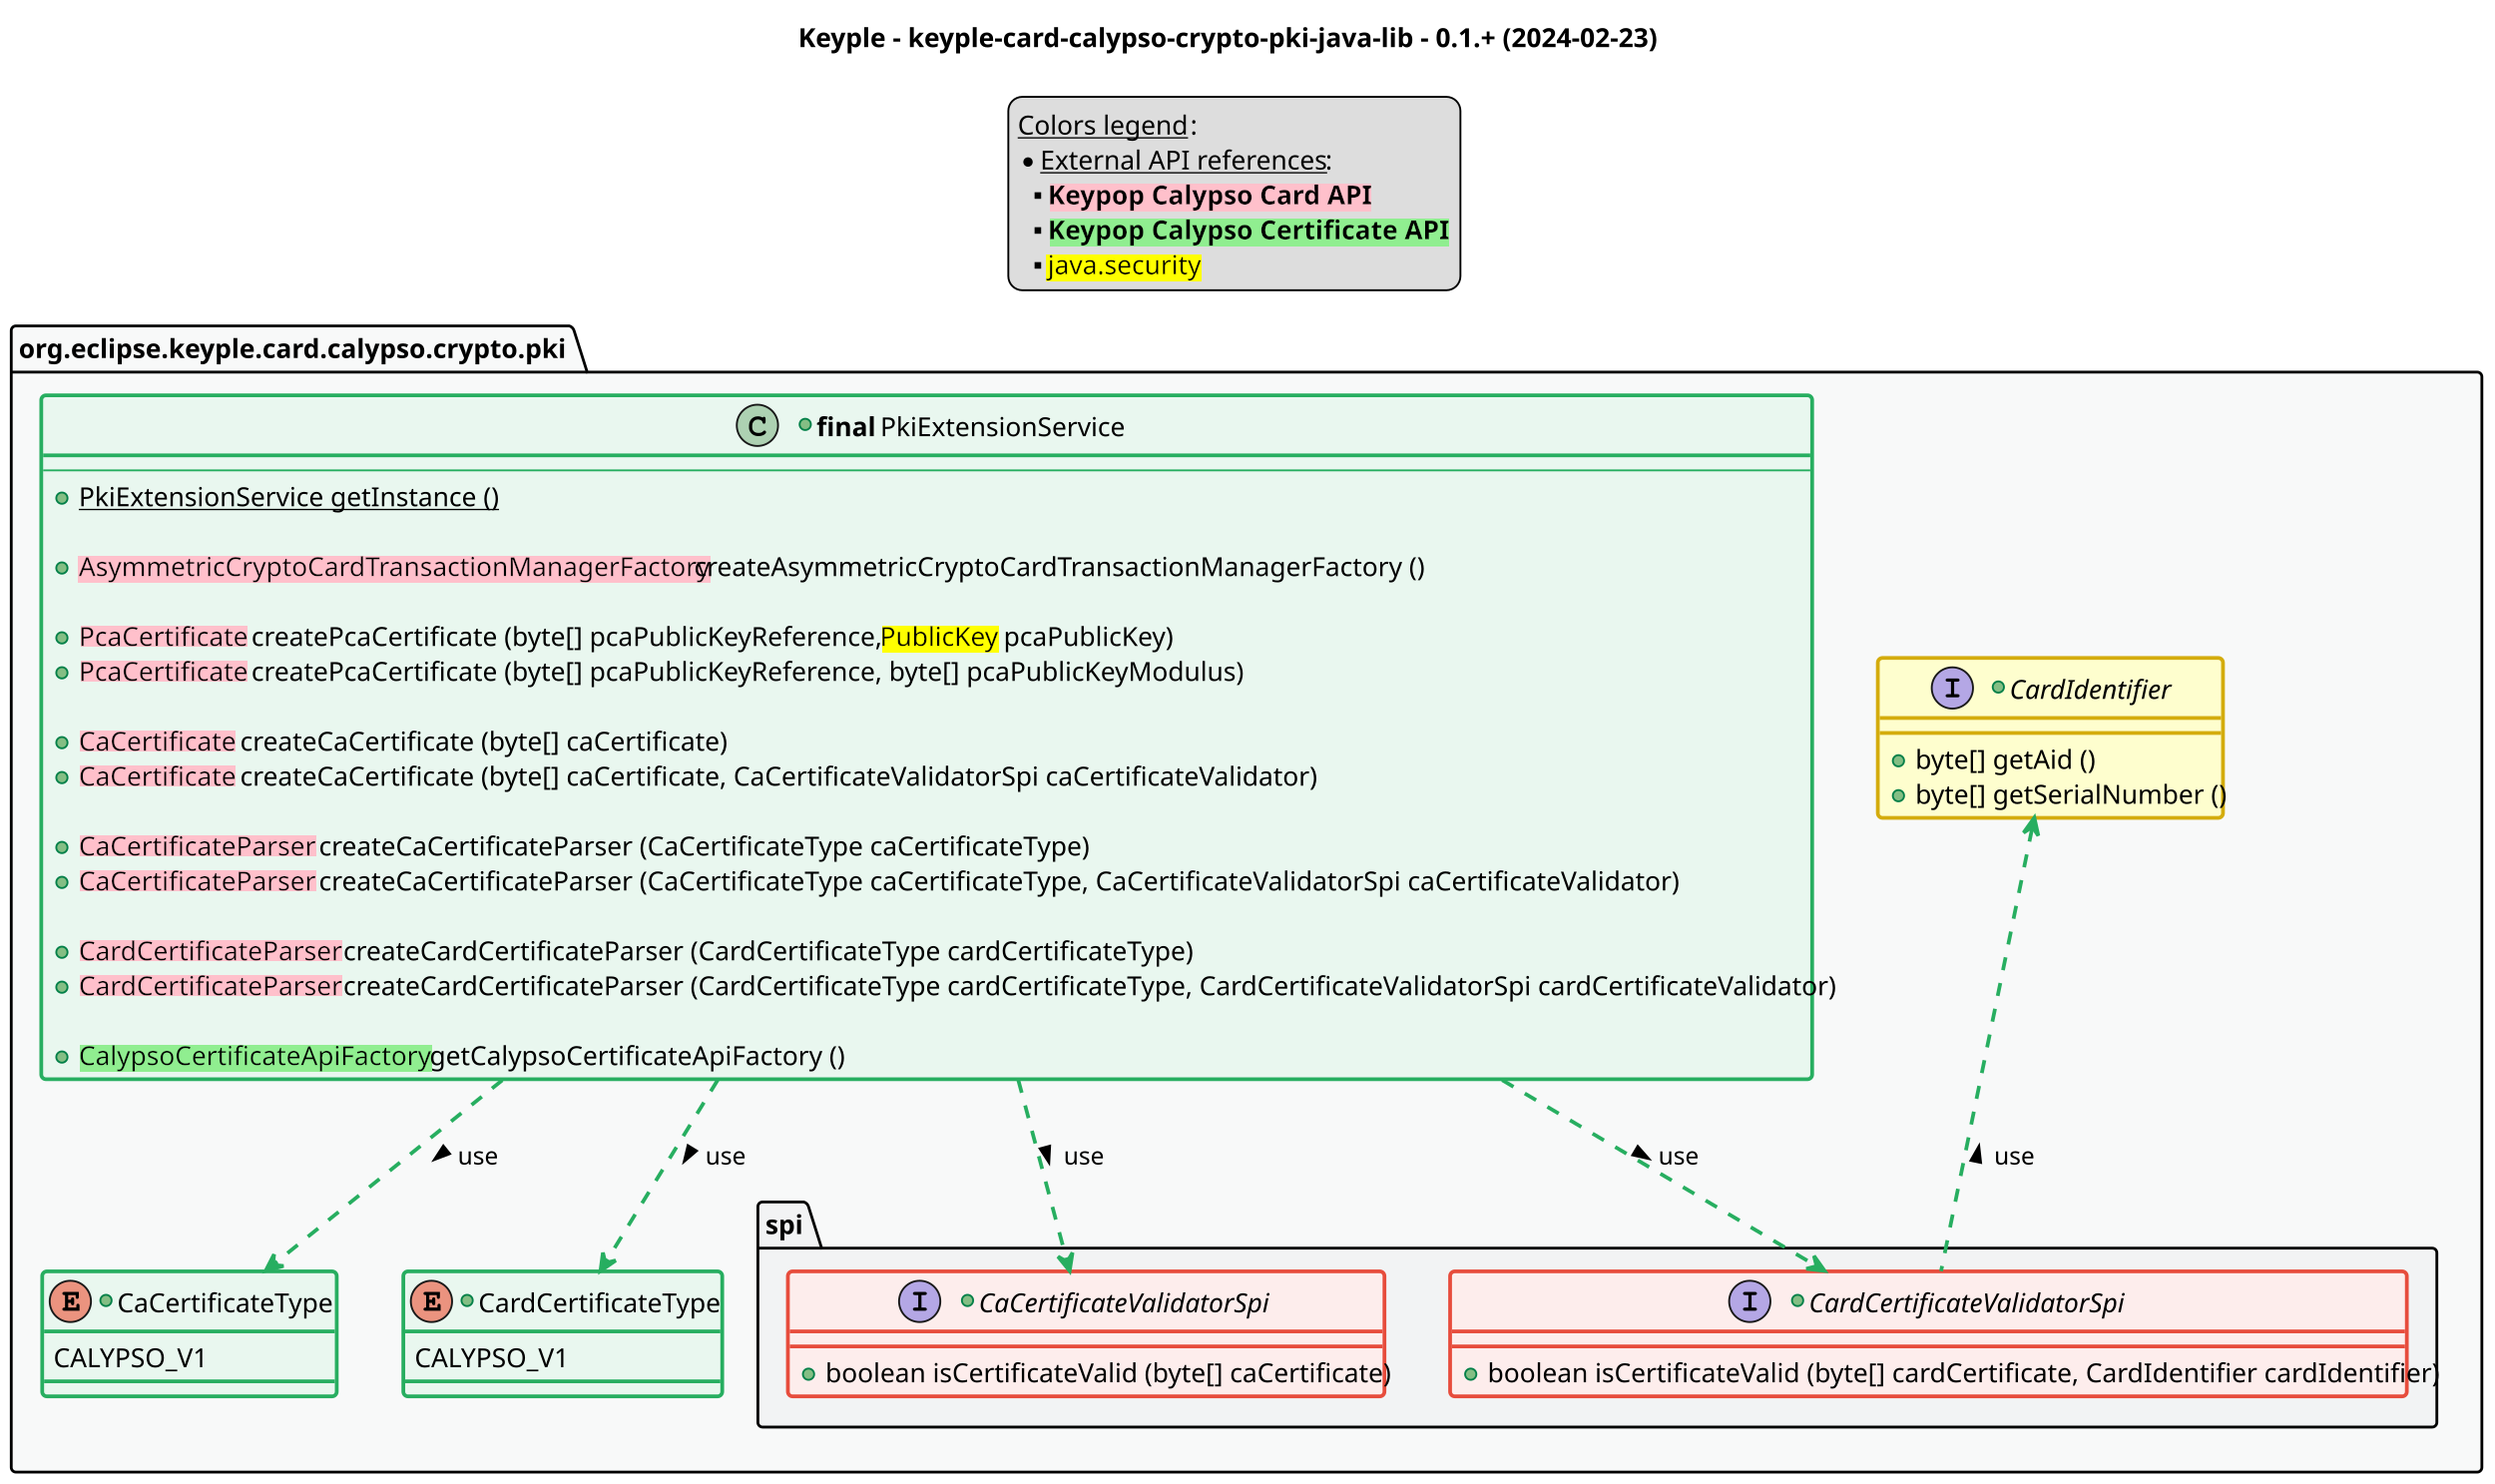
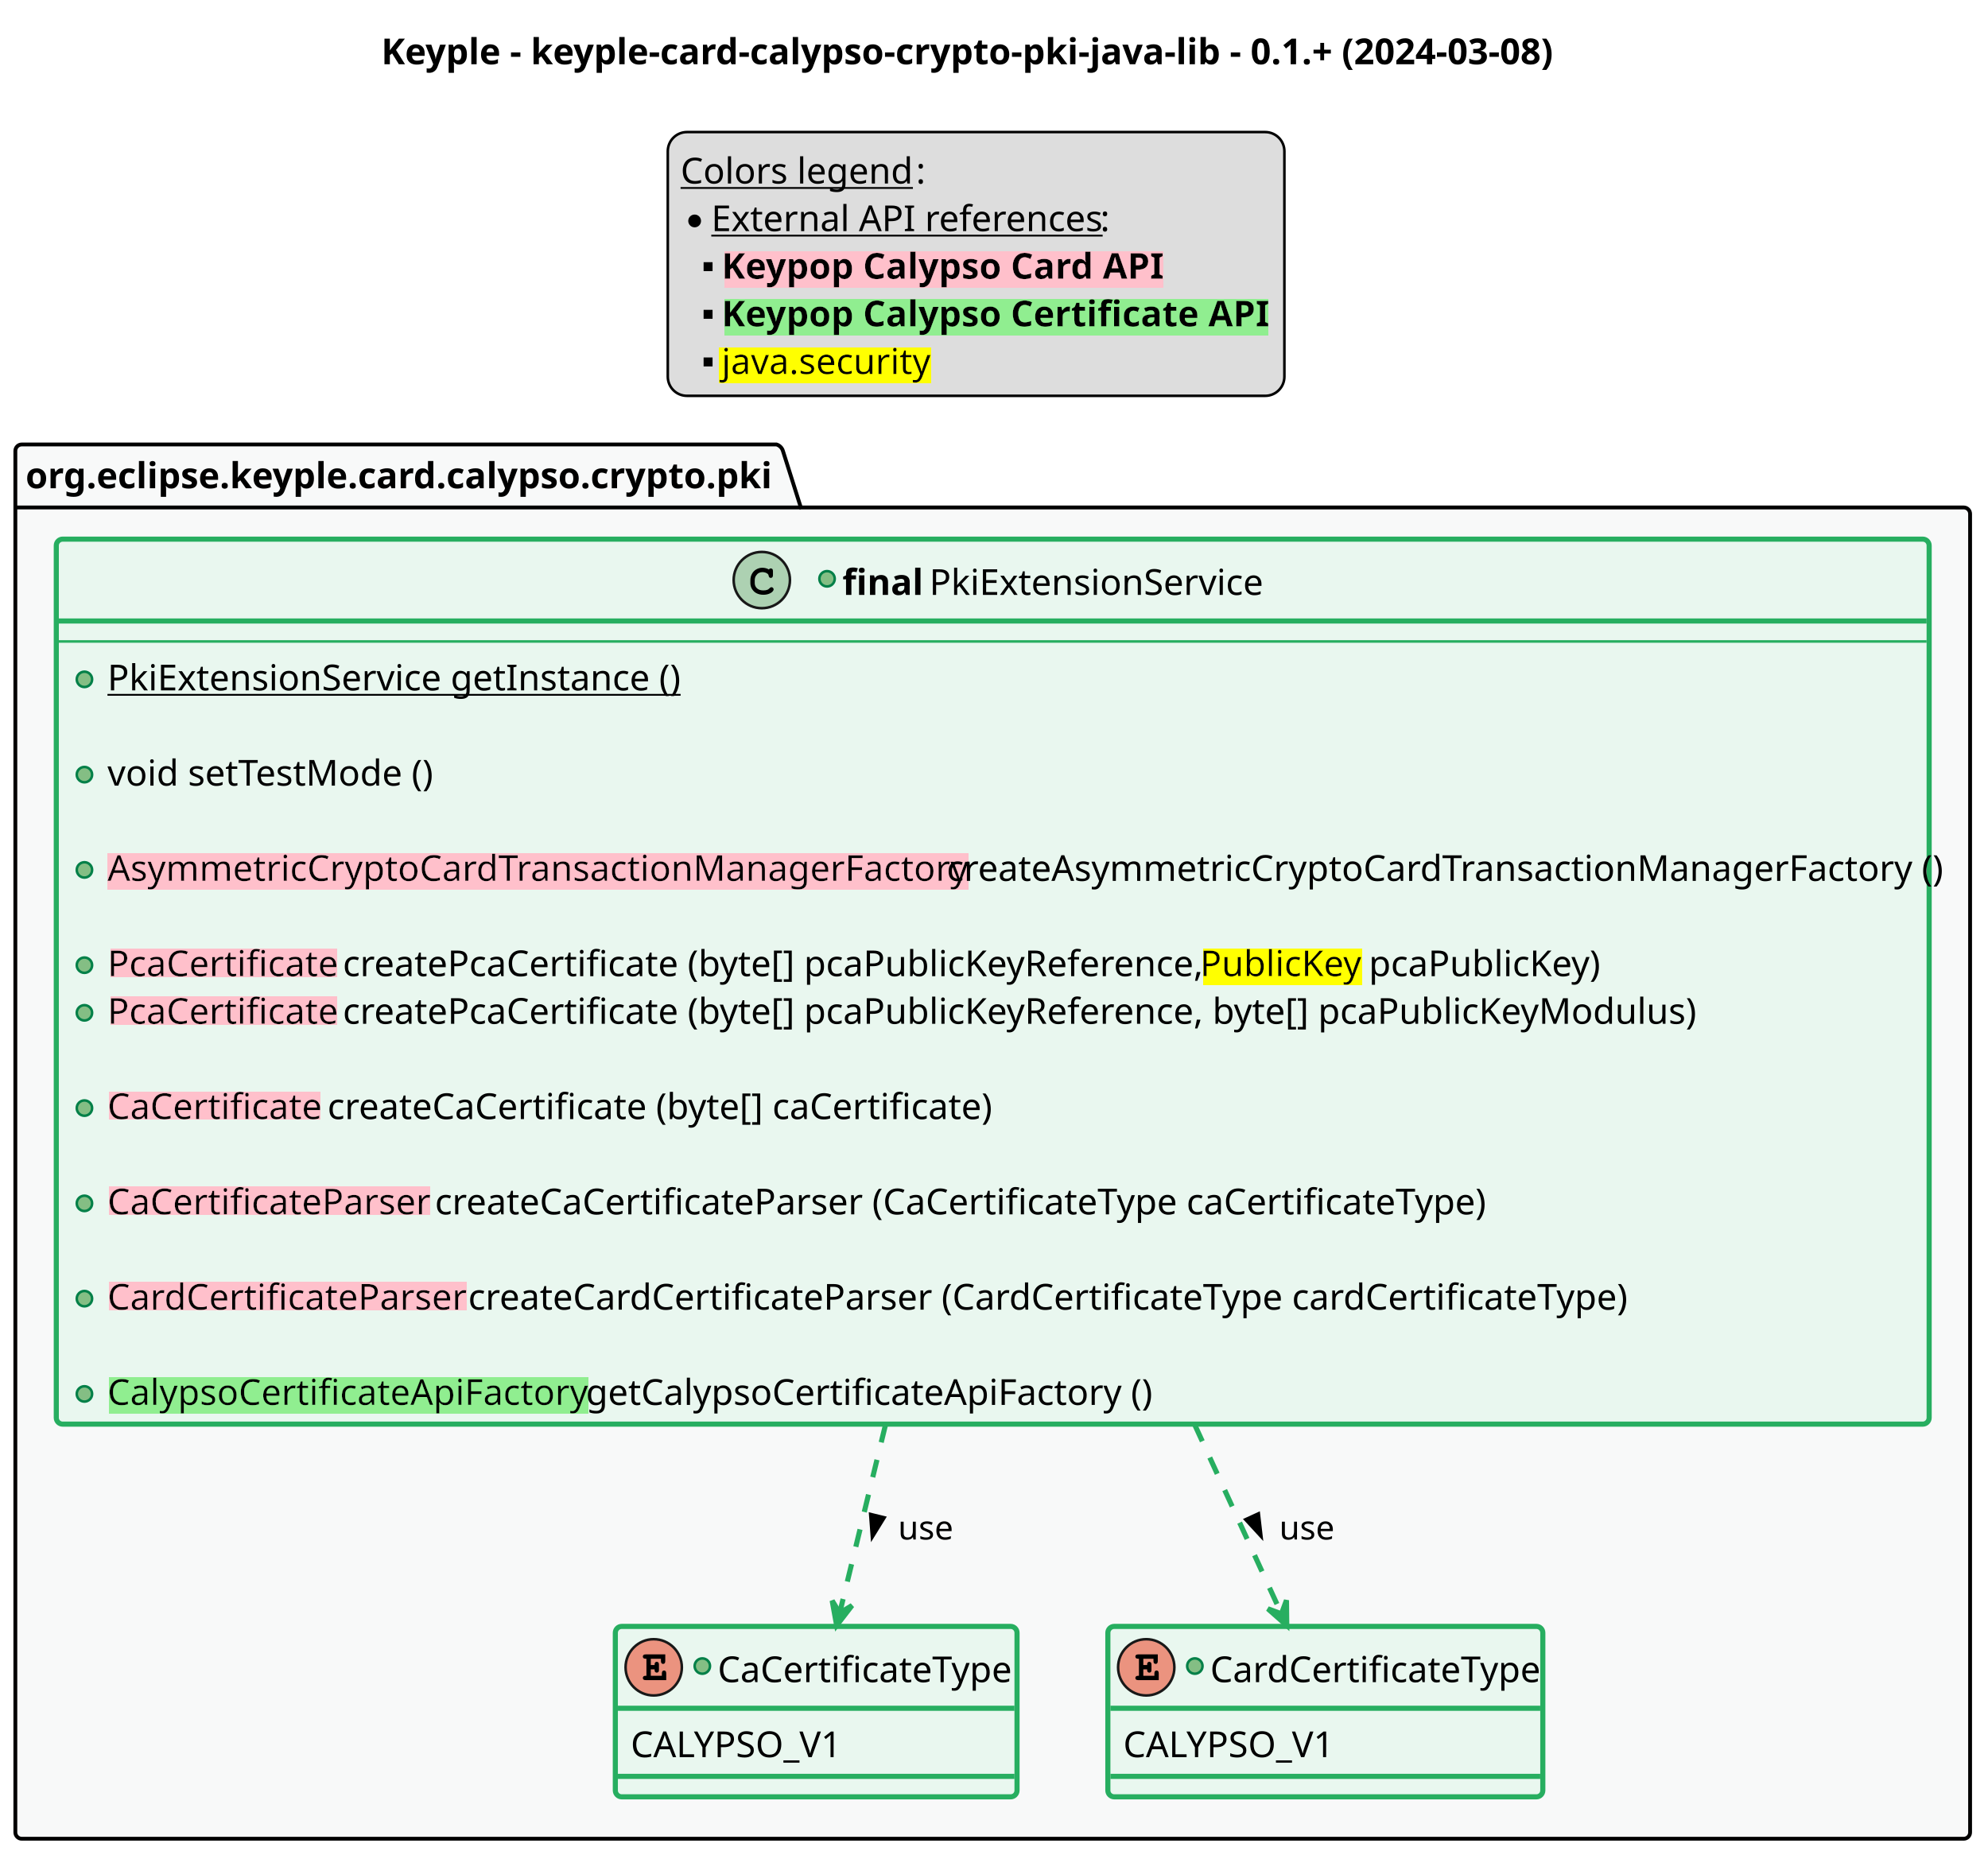
- <svg xmlns="http://www.w3.org/2000/svg" contentStyleType="text/css" height="791px" preserveAspectRatio="none" style="width:1330px;height:791px;background:#FFFFFF;" version="1.1" viewBox="0 0 1330 791" width="1330px" zoomAndPan="magnify">
+ <svg xmlns="http://www.w3.org/2000/svg" contentStyleType="text/css" height="725px" preserveAspectRatio="none" style="width:777px;height:725px;background:#FFFFFF;" version="1.1" viewBox="0 0 777 725" width="777px" zoomAndPan="magnify">
  <defs>
-     <filter height="1" id="b8jqk39lap29h0" width="1" x="0" y="0">
+     <filter height="1" id="bqf64bkb07qq0" width="1" x="0" y="0">
      <feFlood flood-color="#FFC0CB" result="flood" />
      <feComposite in="SourceGraphic" in2="flood" operator="over" />
    </filter>
-     <filter height="1" id="b8jqk39lap29h1" width="1" x="0" y="0">
+     <filter height="1" id="bqf64bkb07qq1" width="1" x="0" y="0">
      <feFlood flood-color="#90EE90" result="flood" />
      <feComposite in="SourceGraphic" in2="flood" operator="over" />
    </filter>
-     <filter height="1" id="b8jqk39lap29h2" width="1" x="0" y="0">
+     <filter height="1" id="bqf64bkb07qq2" width="1" x="0" y="0">
      <feFlood flood-color="#FFFF00" result="flood" />
      <feComposite in="SourceGraphic" in2="flood" operator="over" />
    </filter>
  </defs>
  <g>
-     <text fill="#000000" font-family="sans-serif" font-size="14" font-weight="bold" lengthAdjust="spacing" textLength="465" x="425.5" y="25.107">Keyple - keyple-card-calypso-crypto-pki-java-lib - 0.1.+ (2024-02-23)</text>
-     <rect fill="#DDDDDD" height="103.106" id="_legend" rx="7.5" ry="7.5" style="stroke:#000000;stroke-width:1.0;" width="241" x="537.5" y="51.621" />
-     <text fill="#000000" font-family="sans-serif" font-size="14" lengthAdjust="spacing" text-decoration="underline" textLength="88" x="542.5" y="71.728">Colors legend</text>
-     <text fill="#000000" font-family="sans-serif" font-size="14" lengthAdjust="spacing" textLength="4" x="634.5" y="71.728">:</text>
-     <ellipse cx="548" cy="86.363" fill="#000000" rx="2.5" ry="2.5" style="stroke:#000000;stroke-width:0.0;" />
-     <text fill="#000000" font-family="sans-serif" font-size="14" lengthAdjust="spacing" text-decoration="underline" textLength="148" x="554.5" y="90.35">External API references</text>
-     <text fill="#000000" font-family="sans-serif" font-size="14" lengthAdjust="spacing" textLength="4" x="706.5" y="90.35">:</text>
-     <rect fill="#000000" height="3.5" style="stroke:#000000;stroke-width:0.0;" width="3.5" x="551.5" y="102.484" />
-     <text fill="#000000" filter="url(#b8jqk39lap29h0)" font-family="sans-serif" font-size="14" font-weight="bold" lengthAdjust="spacing" textLength="175" x="558.5" y="108.971">Keypop Calypso Card API</text>
-     <rect fill="#000000" height="3.5" style="stroke:#000000;stroke-width:0.0;" width="3.5" x="551.5" y="121.106" />
-     <text fill="#000000" filter="url(#b8jqk39lap29h1)" font-family="sans-serif" font-size="14" font-weight="bold" lengthAdjust="spacing" textLength="215" x="558.5" y="127.592">Keypop Calypso Certificate API</text>
-     <rect fill="#000000" height="3.5" style="stroke:#000000;stroke-width:0.0;" width="3.5" x="551.5" y="139.727" />
-     <text fill="#000000" filter="url(#b8jqk39lap29h2)" font-family="sans-serif" font-size="14" lengthAdjust="spacing" textLength="79" x="558.5" y="146.213">java.security</text>
+     <text fill="#000000" font-family="sans-serif" font-size="14" font-weight="bold" lengthAdjust="spacing" textLength="465" x="149" y="25.107">Keyple - keyple-card-calypso-crypto-pki-java-lib - 0.1.+ (2024-03-08)</text>
+     <rect fill="#DDDDDD" height="103.106" id="_legend" rx="7.5" ry="7.5" style="stroke:#000000;stroke-width:1.0;" width="241" x="261" y="51.621" />
+     <text fill="#000000" font-family="sans-serif" font-size="14" lengthAdjust="spacing" text-decoration="underline" textLength="88" x="266" y="71.728">Colors legend</text>
+     <text fill="#000000" font-family="sans-serif" font-size="14" lengthAdjust="spacing" textLength="4" x="358" y="71.728">:</text>
+     <ellipse cx="271.5" cy="86.363" fill="#000000" rx="2.5" ry="2.5" style="stroke:#000000;stroke-width:0.0;" />
+     <text fill="#000000" font-family="sans-serif" font-size="14" lengthAdjust="spacing" text-decoration="underline" textLength="148" x="278" y="90.35">External API references</text>
+     <text fill="#000000" font-family="sans-serif" font-size="14" lengthAdjust="spacing" textLength="4" x="430" y="90.35">:</text>
+     <rect fill="#000000" height="3.5" style="stroke:#000000;stroke-width:0.0;" width="3.5" x="275" y="102.484" />
+     <text fill="#000000" filter="url(#bqf64bkb07qq0)" font-family="sans-serif" font-size="14" font-weight="bold" lengthAdjust="spacing" textLength="175" x="282" y="108.971">Keypop Calypso Card API</text>
+     <rect fill="#000000" height="3.5" style="stroke:#000000;stroke-width:0.0;" width="3.5" x="275" y="121.106" />
+     <text fill="#000000" filter="url(#bqf64bkb07qq1)" font-family="sans-serif" font-size="14" font-weight="bold" lengthAdjust="spacing" textLength="215" x="282" y="127.592">Keypop Calypso Certificate API</text>
+     <rect fill="#000000" height="3.5" style="stroke:#000000;stroke-width:0.0;" width="3.5" x="275" y="139.727" />
+     <text fill="#000000" filter="url(#bqf64bkb07qq2)" font-family="sans-serif" font-size="14" lengthAdjust="spacing" textLength="79" x="282" y="146.213">java.security</text>
    <g id="cluster_pki">
-       <path d="M8.5,173.74 L303.5,173.74 A3.75,3.75 0 0 1 306,176.24 L313,198.361 L1320.5,198.361 A2.5,2.5 0 0 1 1323,200.861 L1323,782.24 A2.5,2.5 0 0 1 1320.5,784.74 L8.5,784.74 A2.5,2.5 0 0 1 6,782.24 L6,176.24 A2.5,2.5 0 0 1 8.5,173.74 " fill="#F8F9F9" style="stroke:#000000;stroke-width:1.5;" />
+       <path d="M8.5,173.74 L303.5,173.74 A3.75,3.75 0 0 1 306,176.24 L313,198.361 L767.5,198.361 A2.5,2.5 0 0 1 770,200.861 L770,716.24 A2.5,2.5 0 0 1 767.5,718.74 L8.5,718.74 A2.5,2.5 0 0 1 6,716.24 L6,176.24 A2.5,2.5 0 0 1 8.5,173.74 " fill="#F8F9F9" style="stroke:#000000;stroke-width:1.5;" />
      <line style="stroke:#000000;stroke-width:1.5;" x1="6" x2="313" y1="198.361" y2="198.361" />
      <text fill="#000000" font-family="sans-serif" font-size="14" font-weight="bold" lengthAdjust="spacing" textLength="294" x="10" y="190.848">org.eclipse.keyple.card.calypso.crypto.pki</text>
    </g>
-     <g id="cluster_spi">
-       <path d="M406.5,640.74 L428.5,640.74 A3.75,3.75 0 0 1 431,643.24 L438,665.361 L1296.5,665.361 A2.5,2.5 0 0 1 1299,667.861 L1299,758.24 A2.5,2.5 0 0 1 1296.5,760.74 L406.5,760.74 A2.5,2.5 0 0 1 404,758.24 L404,643.24 A2.5,2.5 0 0 1 406.5,640.74 " fill="#F2F3F4" style="stroke:#000000;stroke-width:1.5;" />
-       <line style="stroke:#000000;stroke-width:1.5;" x1="404" x2="438" y1="665.361" y2="665.361" />
-       <text fill="#000000" font-family="sans-serif" font-size="14" font-weight="bold" lengthAdjust="spacing" textLength="21" x="408" y="657.848">spi</text>
-     </g>
    <g id="elem_PkiExtensionService">
-       <rect codeLine="62" fill="#E9F7EF" height="364.559" id="PkiExtensionService" rx="2.5" ry="2.5" style="stroke:#27AE60;stroke-width:2.0;" width="944" x="22" y="210.74" />
-       <ellipse cx="403.75" cy="226.74" fill="#ADD1B2" rx="11" ry="11" style="stroke:#181818;stroke-width:1.0;" />
-       <path d="M406.516,222.615 Q406.672,222.397 406.859,222.287 Q407.047,222.178 407.266,222.178 Q407.641,222.178 407.875,222.443 Q408.109,222.693 408.109,223.303 L408.109,224.756 Q408.109,225.365 407.875,225.631 Q407.641,225.897 407.266,225.897 Q406.922,225.897 406.719,225.693 Q406.516,225.506 406.406,224.99 Q406.359,224.631 406.172,224.443 Q405.844,224.068 405.234,223.85 Q404.625,223.631 404,223.631 Q403.234,223.631 402.594,223.959 Q401.969,224.287 401.469,225.037 Q400.984,225.787 400.984,226.818 L400.984,227.912 Q400.984,229.147 401.875,229.975 Q402.766,230.787 404.359,230.787 Q405.297,230.787 405.953,230.537 Q406.344,230.381 406.766,229.943 Q407.031,229.678 407.172,229.6 Q407.328,229.522 407.531,229.522 Q407.859,229.522 408.109,229.787 Q408.375,230.037 408.375,230.381 Q408.375,230.725 408.031,231.131 Q407.531,231.709 406.734,232.037 Q405.656,232.49 404.359,232.49 Q402.844,232.49 401.641,231.865 Q400.656,231.365 399.969,230.303 Q399.281,229.225 399.281,227.943 L399.281,226.787 Q399.281,225.459 399.891,224.318 Q400.516,223.162 401.609,222.553 Q402.703,221.928 403.938,221.928 Q404.672,221.928 405.312,222.1 Q405.969,222.256 406.516,222.615 Z " fill="#000000" />
-       <ellipse cx="429.25" cy="226.24" fill="#84BE84" rx="3" ry="3" style="stroke:#038048;stroke-width:1.0;" />
-       <text fill="#000000" font-family="sans-serif" font-size="14" font-weight="bold" lengthAdjust="spacing" textLength="30" x="435.25" y="232.537">final</text>
-       <text fill="#000000" font-family="sans-serif" font-size="14" lengthAdjust="spacing" textLength="127" x="469.25" y="232.537">PkiExtensionService</text>
-       <line style="stroke:#27AE60;stroke-width:2.0;" x1="23" x2="965" y1="242.74" y2="242.74" />
-       <line style="stroke:#27AE60;stroke-width:1.0;" x1="23" x2="965" y1="250.74" y2="250.74" />
+       <rect codeLine="62" fill="#E9F7EF" height="345.938" id="PkiExtensionService" rx="2.5" ry="2.5" style="stroke:#27AE60;stroke-width:2.0;" width="732" x="22" y="210.74" />
+       <ellipse cx="297.75" cy="226.74" fill="#ADD1B2" rx="11" ry="11" style="stroke:#181818;stroke-width:1.0;" />
+       <path d="M300.516,222.615 Q300.672,222.397 300.859,222.287 Q301.047,222.178 301.266,222.178 Q301.641,222.178 301.875,222.443 Q302.109,222.693 302.109,223.303 L302.109,224.756 Q302.109,225.365 301.875,225.631 Q301.641,225.897 301.266,225.897 Q300.922,225.897 300.719,225.693 Q300.516,225.506 300.406,224.99 Q300.359,224.631 300.172,224.443 Q299.844,224.068 299.234,223.85 Q298.625,223.631 298,223.631 Q297.234,223.631 296.594,223.959 Q295.969,224.287 295.469,225.037 Q294.984,225.787 294.984,226.818 L294.984,227.912 Q294.984,229.147 295.875,229.975 Q296.766,230.787 298.359,230.787 Q299.297,230.787 299.953,230.537 Q300.344,230.381 300.766,229.943 Q301.031,229.678 301.172,229.6 Q301.328,229.522 301.531,229.522 Q301.859,229.522 302.109,229.787 Q302.375,230.037 302.375,230.381 Q302.375,230.725 302.031,231.131 Q301.531,231.709 300.734,232.037 Q299.656,232.49 298.359,232.49 Q296.844,232.49 295.641,231.865 Q294.656,231.365 293.969,230.303 Q293.281,229.225 293.281,227.943 L293.281,226.787 Q293.281,225.459 293.891,224.318 Q294.516,223.162 295.609,222.553 Q296.703,221.928 297.938,221.928 Q298.672,221.928 299.312,222.1 Q299.969,222.256 300.516,222.615 Z " fill="#000000" />
+       <ellipse cx="323.25" cy="226.24" fill="#84BE84" rx="3" ry="3" style="stroke:#038048;stroke-width:1.0;" />
+       <text fill="#000000" font-family="sans-serif" font-size="14" font-weight="bold" lengthAdjust="spacing" textLength="30" x="329.25" y="232.537">final</text>
+       <text fill="#000000" font-family="sans-serif" font-size="14" lengthAdjust="spacing" textLength="127" x="363.25" y="232.537">PkiExtensionService</text>
+       <line style="stroke:#27AE60;stroke-width:2.0;" x1="23" x2="753" y1="242.74" y2="242.74" />
+       <line style="stroke:#27AE60;stroke-width:1.0;" x1="23" x2="753" y1="250.74" y2="250.74" />
      <ellipse cx="33" cy="265.551" fill="#84BE84" rx="3" ry="3" style="stroke:#038048;stroke-width:1.0;" />
      <text fill="#000000" font-family="sans-serif" font-size="14" lengthAdjust="spacing" text-decoration="underline" textLength="218" x="42" y="269.848">PkiExtensionService getInstance ()</text>
      <text fill="#000000" font-family="sans-serif" font-size="14" lengthAdjust="spacing" textLength="4" x="42" y="288.469"> </text>
      <ellipse cx="33" cy="302.793" fill="#84BE84" rx="3" ry="3" style="stroke:#038048;stroke-width:1.0;" />
-       <text fill="#000000" filter="url(#b8jqk39lap29h0)" font-family="sans-serif" font-size="14" lengthAdjust="spacing" textLength="324" x="42" y="307.09">AsymmetricCryptoCardTransactionManagerFactory</text>
-       <text fill="#000000" font-family="sans-serif" font-size="14" lengthAdjust="spacing" textLength="378" x="370" y="307.09">createAsymmetricCryptoCardTransactionManagerFactory ()</text>
+       <text fill="#000000" font-family="sans-serif" font-size="14" lengthAdjust="spacing" textLength="126" x="42" y="307.09">void setTestMode ()</text>
      <text fill="#000000" font-family="sans-serif" font-size="14" lengthAdjust="spacing" textLength="4" x="42" y="325.711"> </text>
      <ellipse cx="33" cy="340.035" fill="#84BE84" rx="3" ry="3" style="stroke:#038048;stroke-width:1.0;" />
-       <text fill="#000000" filter="url(#b8jqk39lap29h0)" font-family="sans-serif" font-size="14" lengthAdjust="spacing" textLength="88" x="42" y="344.332">PcaCertificate</text>
-       <text fill="#000000" font-family="sans-serif" font-size="14" lengthAdjust="spacing" textLength="331" x="134" y="344.332">createPcaCertificate (byte[] pcaPublicKeyReference,</text>
-       <text fill="#000000" filter="url(#b8jqk39lap29h2)" font-family="sans-serif" font-size="14" lengthAdjust="spacing" textLength="62" x="469" y="344.332">PublicKey</text>
-       <text fill="#000000" font-family="sans-serif" font-size="14" lengthAdjust="spacing" textLength="90" x="535" y="344.332">pcaPublicKey)</text>
-       <ellipse cx="33" cy="358.656" fill="#84BE84" rx="3" ry="3" style="stroke:#038048;stroke-width:1.0;" />
-       <text fill="#000000" filter="url(#b8jqk39lap29h0)" font-family="sans-serif" font-size="14" lengthAdjust="spacing" textLength="88" x="42" y="362.953">PcaCertificate</text>
-       <text fill="#000000" font-family="sans-serif" font-size="14" lengthAdjust="spacing" textLength="517" x="134" y="362.953">createPcaCertificate (byte[] pcaPublicKeyReference, byte[] pcaPublicKeyModulus)</text>
-       <text fill="#000000" font-family="sans-serif" font-size="14" lengthAdjust="spacing" textLength="4" x="42" y="381.574"> </text>
+       <text fill="#000000" filter="url(#bqf64bkb07qq0)" font-family="sans-serif" font-size="14" lengthAdjust="spacing" textLength="324" x="42" y="344.332">AsymmetricCryptoCardTransactionManagerFactory</text>
+       <text fill="#000000" font-family="sans-serif" font-size="14" lengthAdjust="spacing" textLength="378" x="370" y="344.332">createAsymmetricCryptoCardTransactionManagerFactory ()</text>
+       <text fill="#000000" font-family="sans-serif" font-size="14" lengthAdjust="spacing" textLength="4" x="42" y="362.953"> </text>
+       <ellipse cx="33" cy="377.277" fill="#84BE84" rx="3" ry="3" style="stroke:#038048;stroke-width:1.0;" />
+       <text fill="#000000" filter="url(#bqf64bkb07qq0)" font-family="sans-serif" font-size="14" lengthAdjust="spacing" textLength="88" x="42" y="381.574">PcaCertificate</text>
+       <text fill="#000000" font-family="sans-serif" font-size="14" lengthAdjust="spacing" textLength="331" x="134" y="381.574">createPcaCertificate (byte[] pcaPublicKeyReference,</text>
+       <text fill="#000000" filter="url(#bqf64bkb07qq2)" font-family="sans-serif" font-size="14" lengthAdjust="spacing" textLength="62" x="469" y="381.574">PublicKey</text>
+       <text fill="#000000" font-family="sans-serif" font-size="14" lengthAdjust="spacing" textLength="90" x="535" y="381.574">pcaPublicKey)</text>
      <ellipse cx="33" cy="395.898" fill="#84BE84" rx="3" ry="3" style="stroke:#038048;stroke-width:1.0;" />
-       <text fill="#000000" filter="url(#b8jqk39lap29h0)" font-family="sans-serif" font-size="14" lengthAdjust="spacing" textLength="82" x="42" y="400.195">CaCertificate</text>
-       <text fill="#000000" font-family="sans-serif" font-size="14" lengthAdjust="spacing" textLength="254" x="128" y="400.195">createCaCertificate (byte[] caCertificate)</text>
-       <ellipse cx="33" cy="414.519" fill="#84BE84" rx="3" ry="3" style="stroke:#038048;stroke-width:1.0;" />
-       <text fill="#000000" filter="url(#b8jqk39lap29h0)" font-family="sans-serif" font-size="14" lengthAdjust="spacing" textLength="82" x="42" y="418.816">CaCertificate</text>
-       <text fill="#000000" font-family="sans-serif" font-size="14" lengthAdjust="spacing" textLength="559" x="128" y="418.816">createCaCertificate (byte[] caCertificate, CaCertificateValidatorSpi caCertificateValidator)</text>
-       <text fill="#000000" font-family="sans-serif" font-size="14" lengthAdjust="spacing" textLength="4" x="42" y="437.438"> </text>
-       <ellipse cx="33" cy="451.762" fill="#84BE84" rx="3" ry="3" style="stroke:#038048;stroke-width:1.0;" />
-       <text fill="#000000" filter="url(#b8jqk39lap29h0)" font-family="sans-serif" font-size="14" lengthAdjust="spacing" textLength="124" x="42" y="456.059">CaCertificateParser</text>
-       <text fill="#000000" font-family="sans-serif" font-size="14" lengthAdjust="spacing" textLength="407" x="170" y="456.059">createCaCertificateParser (CaCertificateType caCertificateType)</text>
+       <text fill="#000000" filter="url(#bqf64bkb07qq0)" font-family="sans-serif" font-size="14" lengthAdjust="spacing" textLength="88" x="42" y="400.195">PcaCertificate</text>
+       <text fill="#000000" font-family="sans-serif" font-size="14" lengthAdjust="spacing" textLength="517" x="134" y="400.195">createPcaCertificate (byte[] pcaPublicKeyReference, byte[] pcaPublicKeyModulus)</text>
+       <text fill="#000000" font-family="sans-serif" font-size="14" lengthAdjust="spacing" textLength="4" x="42" y="418.816"> </text>
+       <ellipse cx="33" cy="433.141" fill="#84BE84" rx="3" ry="3" style="stroke:#038048;stroke-width:1.0;" />
+       <text fill="#000000" filter="url(#bqf64bkb07qq0)" font-family="sans-serif" font-size="14" lengthAdjust="spacing" textLength="82" x="42" y="437.438">CaCertificate</text>
+       <text fill="#000000" font-family="sans-serif" font-size="14" lengthAdjust="spacing" textLength="254" x="128" y="437.438">createCaCertificate (byte[] caCertificate)</text>
+       <text fill="#000000" font-family="sans-serif" font-size="14" lengthAdjust="spacing" textLength="4" x="42" y="456.059"> </text>
      <ellipse cx="33" cy="470.383" fill="#84BE84" rx="3" ry="3" style="stroke:#038048;stroke-width:1.0;" />
-       <text fill="#000000" filter="url(#b8jqk39lap29h0)" font-family="sans-serif" font-size="14" lengthAdjust="spacing" textLength="124" x="42" y="474.68">CaCertificateParser</text>
-       <text fill="#000000" font-family="sans-serif" font-size="14" lengthAdjust="spacing" textLength="712" x="170" y="474.68">createCaCertificateParser (CaCertificateType caCertificateType, CaCertificateValidatorSpi caCertificateValidator)</text>
+       <text fill="#000000" filter="url(#bqf64bkb07qq0)" font-family="sans-serif" font-size="14" lengthAdjust="spacing" textLength="124" x="42" y="474.68">CaCertificateParser</text>
+       <text fill="#000000" font-family="sans-serif" font-size="14" lengthAdjust="spacing" textLength="407" x="170" y="474.68">createCaCertificateParser (CaCertificateType caCertificateType)</text>
      <text fill="#000000" font-family="sans-serif" font-size="14" lengthAdjust="spacing" textLength="4" x="42" y="493.301"> </text>
      <ellipse cx="33" cy="507.625" fill="#84BE84" rx="3" ry="3" style="stroke:#038048;stroke-width:1.0;" />
-       <text fill="#000000" filter="url(#b8jqk39lap29h0)" font-family="sans-serif" font-size="14" lengthAdjust="spacing" textLength="137" x="42" y="511.922">CardCertificateParser</text>
+       <text fill="#000000" filter="url(#bqf64bkb07qq0)" font-family="sans-serif" font-size="14" lengthAdjust="spacing" textLength="137" x="42" y="511.922">CardCertificateParser</text>
      <text fill="#000000" font-family="sans-serif" font-size="14" lengthAdjust="spacing" textLength="446" x="183" y="511.922">createCardCertificateParser (CardCertificateType cardCertificateType)</text>
-       <ellipse cx="33" cy="526.246" fill="#84BE84" rx="3" ry="3" style="stroke:#038048;stroke-width:1.0;" />
-       <text fill="#000000" filter="url(#b8jqk39lap29h0)" font-family="sans-serif" font-size="14" lengthAdjust="spacing" textLength="137" x="42" y="530.543">CardCertificateParser</text>
-       <text fill="#000000" font-family="sans-serif" font-size="14" lengthAdjust="spacing" textLength="777" x="183" y="530.543">createCardCertificateParser (CardCertificateType cardCertificateType, CardCertificateValidatorSpi cardCertificateValidator)</text>
-       <text fill="#000000" font-family="sans-serif" font-size="14" lengthAdjust="spacing" textLength="4" x="42" y="549.164"> </text>
-       <ellipse cx="33" cy="563.488" fill="#84BE84" rx="3" ry="3" style="stroke:#038048;stroke-width:1.0;" />
-       <text fill="#000000" filter="url(#b8jqk39lap29h1)" font-family="sans-serif" font-size="14" lengthAdjust="spacing" textLength="183" x="42" y="567.785">CalypsoCertificateApiFactory</text>
-       <text fill="#000000" font-family="sans-serif" font-size="14" lengthAdjust="spacing" textLength="217" x="229" y="567.785">getCalypsoCertificateApiFactory ()</text>
+       <text fill="#000000" font-family="sans-serif" font-size="14" lengthAdjust="spacing" textLength="4" x="42" y="530.543"> </text>
+       <ellipse cx="33" cy="544.867" fill="#84BE84" rx="3" ry="3" style="stroke:#038048;stroke-width:1.0;" />
+       <text fill="#000000" filter="url(#bqf64bkb07qq1)" font-family="sans-serif" font-size="14" lengthAdjust="spacing" textLength="183" x="42" y="549.164">CalypsoCertificateApiFactory</text>
+       <text fill="#000000" font-family="sans-serif" font-size="14" lengthAdjust="spacing" textLength="217" x="229" y="549.164">getCalypsoCertificateApiFactory ()</text>
    </g>
    <g id="elem_CaCertificateType">
-       <rect codeLine="82" fill="#E9F7EF" height="66.621" id="CaCertificateType" rx="2.5" ry="2.5" style="stroke:#27AE60;stroke-width:2.0;" width="157" x="22.5" y="677.74" />
-       <ellipse cx="37.5" cy="693.74" fill="#EB937F" rx="11" ry="11" style="stroke:#181818;stroke-width:1.0;" />
-       <path d="M36.359,694.537 L36.359,697.037 L40.688,697.037 L40.688,696.115 Q40.688,695.506 40.922,695.24 Q41.172,694.975 41.547,694.975 Q41.922,694.975 42.156,695.24 Q42.391,695.506 42.391,696.115 L42.391,698.74 L34.391,698.74 Q33.766,698.74 33.5,698.506 Q33.25,698.271 33.25,697.881 Q33.25,697.506 33.516,697.271 Q33.781,697.037 34.391,697.037 L34.656,697.037 L34.656,690.381 L34.391,690.381 Q33.766,690.381 33.5,690.146 Q33.25,689.912 33.25,689.521 Q33.25,689.146 33.5,688.912 Q33.766,688.678 34.391,688.678 L42.016,688.678 L42.016,691.271 Q42.016,691.881 41.781,692.146 Q41.562,692.396 41.172,692.396 Q40.797,692.396 40.562,692.146 Q40.328,691.881 40.328,691.271 L40.328,690.381 L36.359,690.381 L36.359,692.834 L37.844,692.834 Q37.844,692.178 37.969,691.99 Q38.234,691.584 38.703,691.584 Q39.078,691.584 39.312,691.85 Q39.547,692.1 39.547,692.709 L39.547,694.678 Q39.547,695.225 39.422,695.412 Q39.156,695.803 38.703,695.803 Q38.234,695.803 37.969,695.396 Q37.844,695.209 37.844,694.537 L36.359,694.537 Z " fill="#000000" />
-       <ellipse cx="56.5" cy="693.24" fill="#84BE84" rx="3" ry="3" style="stroke:#038048;stroke-width:1.0;" />
-       <text fill="#000000" font-family="sans-serif" font-size="14" lengthAdjust="spacing" textLength="114" x="62.5" y="699.537">CaCertificateType</text>
-       <line style="stroke:#27AE60;stroke-width:2.0;" x1="23.5" x2="178.5" y1="709.74" y2="709.74" />
-       <text fill="#000000" font-family="sans-serif" font-size="14" lengthAdjust="spacing" textLength="90" x="28.5" y="728.848">CALYPSO_V1</text>
-       <line style="stroke:#27AE60;stroke-width:2.0;" x1="23.5" x2="178.5" y1="736.361" y2="736.361" />
+       <rect codeLine="81" fill="#E9F7EF" height="66.621" id="CaCertificateType" rx="2.5" ry="2.5" style="stroke:#27AE60;stroke-width:2.0;" width="157" x="240.5" y="635.74" />
+       <ellipse cx="255.5" cy="651.74" fill="#EB937F" rx="11" ry="11" style="stroke:#181818;stroke-width:1.0;" />
+       <path d="M254.359,652.537 L254.359,655.037 L258.688,655.037 L258.688,654.115 Q258.688,653.506 258.922,653.24 Q259.172,652.975 259.547,652.975 Q259.922,652.975 260.156,653.24 Q260.391,653.506 260.391,654.115 L260.391,656.74 L252.391,656.74 Q251.766,656.74 251.5,656.506 Q251.25,656.271 251.25,655.881 Q251.25,655.506 251.516,655.271 Q251.781,655.037 252.391,655.037 L252.656,655.037 L252.656,648.381 L252.391,648.381 Q251.766,648.381 251.5,648.146 Q251.25,647.912 251.25,647.521 Q251.25,647.146 251.5,646.912 Q251.766,646.678 252.391,646.678 L260.016,646.678 L260.016,649.271 Q260.016,649.881 259.781,650.146 Q259.562,650.396 259.172,650.396 Q258.797,650.396 258.562,650.146 Q258.328,649.881 258.328,649.271 L258.328,648.381 L254.359,648.381 L254.359,650.834 L255.844,650.834 Q255.844,650.178 255.969,649.99 Q256.234,649.584 256.703,649.584 Q257.078,649.584 257.312,649.85 Q257.547,650.1 257.547,650.709 L257.547,652.678 Q257.547,653.225 257.422,653.412 Q257.156,653.803 256.703,653.803 Q256.234,653.803 255.969,653.396 Q255.844,653.209 255.844,652.537 L254.359,652.537 Z " fill="#000000" />
+       <ellipse cx="274.5" cy="651.24" fill="#84BE84" rx="3" ry="3" style="stroke:#038048;stroke-width:1.0;" />
+       <text fill="#000000" font-family="sans-serif" font-size="14" lengthAdjust="spacing" textLength="114" x="280.5" y="657.537">CaCertificateType</text>
+       <line style="stroke:#27AE60;stroke-width:2.0;" x1="241.5" x2="396.5" y1="667.74" y2="667.74" />
+       <text fill="#000000" font-family="sans-serif" font-size="14" lengthAdjust="spacing" textLength="90" x="246.5" y="686.848">CALYPSO_V1</text>
+       <line style="stroke:#27AE60;stroke-width:2.0;" x1="241.5" x2="396.5" y1="694.361" y2="694.361" />
    </g>
    <g id="elem_CardCertificateType">
-       <rect codeLine="85" fill="#E9F7EF" height="66.621" id="CardCertificateType" rx="2.5" ry="2.5" style="stroke:#27AE60;stroke-width:2.0;" width="170" x="215" y="677.74" />
-       <ellipse cx="230" cy="693.74" fill="#EB937F" rx="11" ry="11" style="stroke:#181818;stroke-width:1.0;" />
-       <path d="M228.859,694.537 L228.859,697.037 L233.188,697.037 L233.188,696.115 Q233.188,695.506 233.422,695.24 Q233.672,694.975 234.047,694.975 Q234.422,694.975 234.656,695.24 Q234.891,695.506 234.891,696.115 L234.891,698.74 L226.891,698.74 Q226.266,698.74 226,698.506 Q225.75,698.271 225.75,697.881 Q225.75,697.506 226.016,697.271 Q226.281,697.037 226.891,697.037 L227.156,697.037 L227.156,690.381 L226.891,690.381 Q226.266,690.381 226,690.146 Q225.75,689.912 225.75,689.521 Q225.75,689.146 226,688.912 Q226.266,688.678 226.891,688.678 L234.516,688.678 L234.516,691.271 Q234.516,691.881 234.281,692.146 Q234.062,692.396 233.672,692.396 Q233.297,692.396 233.062,692.146 Q232.828,691.881 232.828,691.271 L232.828,690.381 L228.859,690.381 L228.859,692.834 L230.344,692.834 Q230.344,692.178 230.469,691.99 Q230.734,691.584 231.203,691.584 Q231.578,691.584 231.812,691.85 Q232.047,692.1 232.047,692.709 L232.047,694.678 Q232.047,695.225 231.922,695.412 Q231.656,695.803 231.203,695.803 Q230.734,695.803 230.469,695.396 Q230.344,695.209 230.344,694.537 L228.859,694.537 Z " fill="#000000" />
-       <ellipse cx="249" cy="693.24" fill="#84BE84" rx="3" ry="3" style="stroke:#038048;stroke-width:1.0;" />
-       <text fill="#000000" font-family="sans-serif" font-size="14" lengthAdjust="spacing" textLength="127" x="255" y="699.537">CardCertificateType</text>
-       <line style="stroke:#27AE60;stroke-width:2.0;" x1="216" x2="384" y1="709.74" y2="709.74" />
-       <text fill="#000000" font-family="sans-serif" font-size="14" lengthAdjust="spacing" textLength="90" x="221" y="728.848">CALYPSO_V1</text>
-       <line style="stroke:#27AE60;stroke-width:2.0;" x1="216" x2="384" y1="736.361" y2="736.361" />
-     </g>
-     <g id="elem_CardIdentifier">
-       <rect codeLine="88" fill="#FEFECE" height="85.242" id="CardIdentifier" rx="2.5" ry="2.5" style="stroke:#D4AC0D;stroke-width:2.0;" width="184" x="1001" y="350.74" />
-       <ellipse cx="1040.75" cy="366.74" fill="#B4A7E5" rx="11" ry="11" style="stroke:#181818;stroke-width:1.0;" />
-       <path d="M1041.703,363.381 L1041.703,370.037 L1043.422,370.037 Q1044.031,370.037 1044.297,370.272 Q1044.562,370.506 1044.562,370.897 Q1044.562,371.272 1044.297,371.506 Q1044.031,371.74 1043.422,371.74 L1038.281,371.74 Q1037.672,371.74 1037.406,371.506 Q1037.141,371.272 1037.141,370.881 Q1037.141,370.506 1037.406,370.272 Q1037.672,370.037 1038.281,370.037 L1040,370.037 L1040,363.381 L1038.281,363.381 Q1037.672,363.381 1037.406,363.147 Q1037.141,362.912 1037.141,362.522 Q1037.141,362.147 1037.406,361.912 Q1037.672,361.678 1038.281,361.678 L1043.422,361.678 Q1044.031,361.678 1044.297,361.912 Q1044.562,362.147 1044.562,362.522 Q1044.562,362.912 1044.297,363.147 Q1044.031,363.381 1043.422,363.381 L1041.703,363.381 Z " fill="#000000" />
-       <ellipse cx="1065.25" cy="366.24" fill="#84BE84" rx="3" ry="3" style="stroke:#038048;stroke-width:1.0;" />
-       <text fill="#000000" font-family="sans-serif" font-size="14" font-style="italic" lengthAdjust="spacing" textLength="86" x="1071.25" y="372.537">CardIdentifier</text>
-       <line style="stroke:#D4AC0D;stroke-width:2.0;" x1="1002" x2="1184" y1="382.74" y2="382.74" />
-       <line style="stroke:#D4AC0D;stroke-width:2.0;" x1="1002" x2="1184" y1="390.74" y2="390.74" />
-       <ellipse cx="1012" cy="405.551" fill="#84BE84" rx="3" ry="3" style="stroke:#038048;stroke-width:1.0;" />
-       <text fill="#000000" font-family="sans-serif" font-size="14" lengthAdjust="spacing" textLength="93" x="1021" y="409.848">byte[] getAid ()</text>
-       <ellipse cx="1012" cy="424.172" fill="#84BE84" rx="3" ry="3" style="stroke:#038048;stroke-width:1.0;" />
-       <text fill="#000000" font-family="sans-serif" font-size="14" lengthAdjust="spacing" textLength="158" x="1021" y="428.469">byte[] getSerialNumber ()</text>
-     </g>
-     <g id="elem_CaCertificateValidatorSpi">
-       <rect codeLine="93" fill="#FDEDEC" height="66.621" id="CaCertificateValidatorSpi" rx="2.5" ry="2.5" style="stroke:#E74C3C;stroke-width:2.0;" width="318" x="420" y="677.74" />
-       <ellipse cx="490.25" cy="693.74" fill="#B4A7E5" rx="11" ry="11" style="stroke:#181818;stroke-width:1.0;" />
-       <path d="M491.203,690.381 L491.203,697.037 L492.922,697.037 Q493.531,697.037 493.797,697.271 Q494.062,697.506 494.062,697.896 Q494.062,698.271 493.797,698.506 Q493.531,698.74 492.922,698.74 L487.781,698.74 Q487.172,698.74 486.906,698.506 Q486.641,698.271 486.641,697.881 Q486.641,697.506 486.906,697.271 Q487.172,697.037 487.781,697.037 L489.5,697.037 L489.5,690.381 L487.781,690.381 Q487.172,690.381 486.906,690.146 Q486.641,689.912 486.641,689.521 Q486.641,689.146 486.906,688.912 Q487.172,688.678 487.781,688.678 L492.922,688.678 Q493.531,688.678 493.797,688.912 Q494.062,689.146 494.062,689.521 Q494.062,689.912 493.797,690.146 Q493.531,690.381 492.922,690.381 L491.203,690.381 Z " fill="#000000" />
-       <ellipse cx="515.75" cy="693.24" fill="#84BE84" rx="3" ry="3" style="stroke:#038048;stroke-width:1.0;" />
-       <text fill="#000000" font-family="sans-serif" font-size="14" font-style="italic" lengthAdjust="spacing" textLength="158" x="521.75" y="699.537">CaCertificateValidatorSpi</text>
-       <line style="stroke:#E74C3C;stroke-width:2.0;" x1="421" x2="737" y1="709.74" y2="709.74" />
-       <line style="stroke:#E74C3C;stroke-width:2.0;" x1="421" x2="737" y1="717.74" y2="717.74" />
-       <ellipse cx="431" cy="732.551" fill="#84BE84" rx="3" ry="3" style="stroke:#038048;stroke-width:1.0;" />
-       <text fill="#000000" font-family="sans-serif" font-size="14" lengthAdjust="spacing" textLength="292" x="440" y="736.848">boolean isCertificateValid (byte[] caCertificate)</text>
-     </g>
-     <g id="elem_CardCertificateValidatorSpi">
-       <rect codeLine="96" fill="#FDEDEC" height="66.621" id="CardCertificateValidatorSpi" rx="2.5" ry="2.5" style="stroke:#E74C3C;stroke-width:2.0;" width="510" x="773" y="677.74" />
-       <ellipse cx="932.75" cy="693.74" fill="#B4A7E5" rx="11" ry="11" style="stroke:#181818;stroke-width:1.0;" />
-       <path d="M933.703,690.381 L933.703,697.037 L935.422,697.037 Q936.031,697.037 936.297,697.271 Q936.562,697.506 936.562,697.896 Q936.562,698.271 936.297,698.506 Q936.031,698.74 935.422,698.74 L930.281,698.74 Q929.672,698.74 929.406,698.506 Q929.141,698.271 929.141,697.881 Q929.141,697.506 929.406,697.271 Q929.672,697.037 930.281,697.037 L932,697.037 L932,690.381 L930.281,690.381 Q929.672,690.381 929.406,690.146 Q929.141,689.912 929.141,689.521 Q929.141,689.146 929.406,688.912 Q929.672,688.678 930.281,688.678 L935.422,688.678 Q936.031,688.678 936.297,688.912 Q936.562,689.146 936.562,689.521 Q936.562,689.912 936.297,690.146 Q936.031,690.381 935.422,690.381 L933.703,690.381 Z " fill="#000000" />
-       <ellipse cx="958.25" cy="693.24" fill="#84BE84" rx="3" ry="3" style="stroke:#038048;stroke-width:1.0;" />
-       <text fill="#000000" font-family="sans-serif" font-size="14" font-style="italic" lengthAdjust="spacing" textLength="171" x="964.25" y="699.537">CardCertificateValidatorSpi</text>
-       <line style="stroke:#E74C3C;stroke-width:2.0;" x1="774" x2="1282" y1="709.74" y2="709.74" />
-       <line style="stroke:#E74C3C;stroke-width:2.0;" x1="774" x2="1282" y1="717.74" y2="717.74" />
-       <ellipse cx="784" cy="732.551" fill="#84BE84" rx="3" ry="3" style="stroke:#038048;stroke-width:1.0;" />
-       <text fill="#000000" font-family="sans-serif" font-size="14" lengthAdjust="spacing" textLength="484" x="793" y="736.848">boolean isCertificateValid (byte[] cardCertificate, CardIdentifier cardIdentifier)</text>
+       <rect codeLine="84" fill="#E9F7EF" height="66.621" id="CardCertificateType" rx="2.5" ry="2.5" style="stroke:#27AE60;stroke-width:2.0;" width="170" x="433" y="635.74" />
+       <ellipse cx="448" cy="651.74" fill="#EB937F" rx="11" ry="11" style="stroke:#181818;stroke-width:1.0;" />
+       <path d="M446.859,652.537 L446.859,655.037 L451.188,655.037 L451.188,654.115 Q451.188,653.506 451.422,653.24 Q451.672,652.975 452.047,652.975 Q452.422,652.975 452.656,653.24 Q452.891,653.506 452.891,654.115 L452.891,656.74 L444.891,656.74 Q444.266,656.74 444,656.506 Q443.75,656.271 443.75,655.881 Q443.75,655.506 444.016,655.271 Q444.281,655.037 444.891,655.037 L445.156,655.037 L445.156,648.381 L444.891,648.381 Q444.266,648.381 444,648.146 Q443.75,647.912 443.75,647.521 Q443.75,647.146 444,646.912 Q444.266,646.678 444.891,646.678 L452.516,646.678 L452.516,649.271 Q452.516,649.881 452.281,650.146 Q452.062,650.396 451.672,650.396 Q451.297,650.396 451.062,650.146 Q450.828,649.881 450.828,649.271 L450.828,648.381 L446.859,648.381 L446.859,650.834 L448.344,650.834 Q448.344,650.178 448.469,649.99 Q448.734,649.584 449.203,649.584 Q449.578,649.584 449.812,649.85 Q450.047,650.1 450.047,650.709 L450.047,652.678 Q450.047,653.225 449.922,653.412 Q449.656,653.803 449.203,653.803 Q448.734,653.803 448.469,653.396 Q448.344,653.209 448.344,652.537 L446.859,652.537 Z " fill="#000000" />
+       <ellipse cx="467" cy="651.24" fill="#84BE84" rx="3" ry="3" style="stroke:#038048;stroke-width:1.0;" />
+       <text fill="#000000" font-family="sans-serif" font-size="14" lengthAdjust="spacing" textLength="127" x="473" y="657.537">CardCertificateType</text>
+       <line style="stroke:#27AE60;stroke-width:2.0;" x1="434" x2="602" y1="667.74" y2="667.74" />
+       <text fill="#000000" font-family="sans-serif" font-size="14" lengthAdjust="spacing" textLength="90" x="439" y="686.848">CALYPSO_V1</text>
+       <line style="stroke:#27AE60;stroke-width:2.0;" x1="434" x2="602" y1="694.361" y2="694.361" />
    </g>
    <g id="link_PkiExtensionService_CaCertificateType">
-       <path codeLine="104" d="M267.739,575.835 C243.848,595.039 219.921,614.285 197,632.74 C178.814,647.382 163.379,659.836 146.288,673.639 " fill="none" id="PkiExtensionService-to-CaCertificateType" style="stroke:#27AE60;stroke-width:2.0;stroke-dasharray:7.0,7.0;" />
-       <polygon fill="#27AE60" points="141.62,677.409,151.135,674.866,145.51,674.268,146.108,668.643,141.62,677.409" style="stroke:#27AE60;stroke-width:2.0;" />
-       <polygon fill="#000000" points="231.106,618.522,239.994,615.138,236.307,610.56,231.106,618.522" style="stroke:#000000;stroke-width:1.0;" />
-       <text fill="#000000" font-family="sans-serif" font-size="13" lengthAdjust="spacing" textLength="21" x="244" y="620.769">use</text>
+       <path codeLine="91" d="M346.073,557.007 C338.792,586.921 333.393,609.102 328.421,629.532 " fill="none" id="PkiExtensionService-to-CaCertificateType" style="stroke:#27AE60;stroke-width:2.0;stroke-dasharray:7.0,7.0;" />
+       <polygon fill="#27AE60" points="327.002,635.362,333.017,627.563,328.184,630.504,325.244,625.671,327.002,635.362" style="stroke:#27AE60;stroke-width:2.0;" />
+       <polygon fill="#000000" points="340.817,601.244,345.812,593.15,340.101,591.76,340.817,601.244" style="stroke:#000000;stroke-width:1.0;" />
+       <text fill="#000000" font-family="sans-serif" font-size="13" lengthAdjust="spacing" textLength="21" x="351" y="601.769">use</text>
    </g>
    <g id="link_PkiExtensionService_CardCertificateType">
-       <path codeLine="105" d="M382.555,575.769 C358.488,614.971 338.774,647.083 323.24,672.385 " fill="none" id="PkiExtensionService-to-CardCertificateType" style="stroke:#27AE60;stroke-width:2.0;stroke-dasharray:7.0,7.0;" />
-       <polygon fill="#27AE60" points="320.101,677.498,328.219,671.921,322.717,673.237,321.401,667.736,320.101,677.498" style="stroke:#27AE60;stroke-width:2.0;" />
-       <polygon fill="#000000" points="364.384,619.647,371.621,613.476,366.612,610.401,364.384,619.647" style="stroke:#000000;stroke-width:1.0;" />
-       <text fill="#000000" font-family="sans-serif" font-size="13" lengthAdjust="spacing" textLength="21" x="376" y="620.769">use</text>
-     </g>
-     <g id="link_PkiExtensionService_CaCertificateValidatorSpi">
-       <path codeLine="106" d="M542.829,575.769 C553.374,614.971 561.828,646.402 568.635,671.704 " fill="none" id="PkiExtensionService-to-CaCertificateValidatorSpi" style="stroke:#27AE60;stroke-width:2.0;stroke-dasharray:7.0,7.0;" />
-       <polygon fill="#27AE60" points="570.193,677.498,571.718,667.768,568.894,672.67,563.992,669.846,570.193,677.498" style="stroke:#27AE60;stroke-width:2.0;" />
-       <polygon fill="#000000" points="559.299,620.214,559.787,610.716,554.111,612.243,559.299,620.214" style="stroke:#000000;stroke-width:1.0;" />
-       <text fill="#000000" font-family="sans-serif" font-size="13" lengthAdjust="spacing" textLength="21" x="567" y="620.769">use</text>
-     </g>
-     <g id="link_PkiExtensionService_CardCertificateValidatorSpi">
-       <path codeLine="107" d="M800.762,575.769 C867.007,614.971 924.748,649.141 967.506,674.443 " fill="none" id="PkiExtensionService-to-CardCertificateValidatorSpi" style="stroke:#27AE60;stroke-width:2.0;stroke-dasharray:7.0,7.0;" />
-       <polygon fill="#27AE60" points="972.67,677.498,966.962,669.472,968.367,674.952,962.888,676.357,972.67,677.498" style="stroke:#27AE60;stroke-width:2.0;" />
-       <polygon fill="#000000" points="879.303,617.932,873.015,610.796,870.022,615.855,879.303,617.932" style="stroke:#000000;stroke-width:1.0;" />
-       <text fill="#000000" font-family="sans-serif" font-size="13" lengthAdjust="spacing" textLength="21" x="884" y="620.769">use</text>
-     </g>
-     <g id="link_CardIdentifier_CardCertificateValidatorSpi">
-       <path codeLine="109" d="M1083.231,441.753 C1070.131,505.439 1046.59,619.845 1034.71,677.633 " fill="none" id="CardIdentifier-backto-CardCertificateValidatorSpi" style="stroke:#27AE60;stroke-width:2.0;stroke-dasharray:7.0,7.0;" />
-       <polygon fill="#27AE60" points="1084.44,435.876,1078.709,443.886,1083.433,440.774,1086.545,445.498,1084.44,435.876" style="stroke:#27AE60;stroke-width:2.0;" />
-       <polygon fill="#000000" points="1055.007,610.488,1050.306,618.756,1056.064,619.94,1055.007,610.488" style="stroke:#000000;stroke-width:1.0;" />
-       <text fill="#000000" font-family="sans-serif" font-size="13" lengthAdjust="spacing" textLength="21" x="1063" y="620.769">use</text>
+       <path codeLine="92" d="M466.994,557.007 C480.711,586.921 491.054,609.478 500.423,629.908 " fill="none" id="PkiExtensionService-to-CardCertificateType" style="stroke:#27AE60;stroke-width:2.0;stroke-dasharray:7.0,7.0;" />
+       <polygon fill="#27AE60" points="502.924,635.362,502.808,625.514,500.84,630.817,495.536,628.849,502.924,635.362" style="stroke:#27AE60;stroke-width:2.0;" />
+       <polygon fill="#000000" points="493.084,600.931,491.985,591.484,486.642,593.934,493.084,600.931" style="stroke:#000000;stroke-width:1.0;" />
+       <text fill="#000000" font-family="sans-serif" font-size="13" lengthAdjust="spacing" textLength="21" x="500" y="601.769">use</text>
    </g>
  </g>
</svg>
